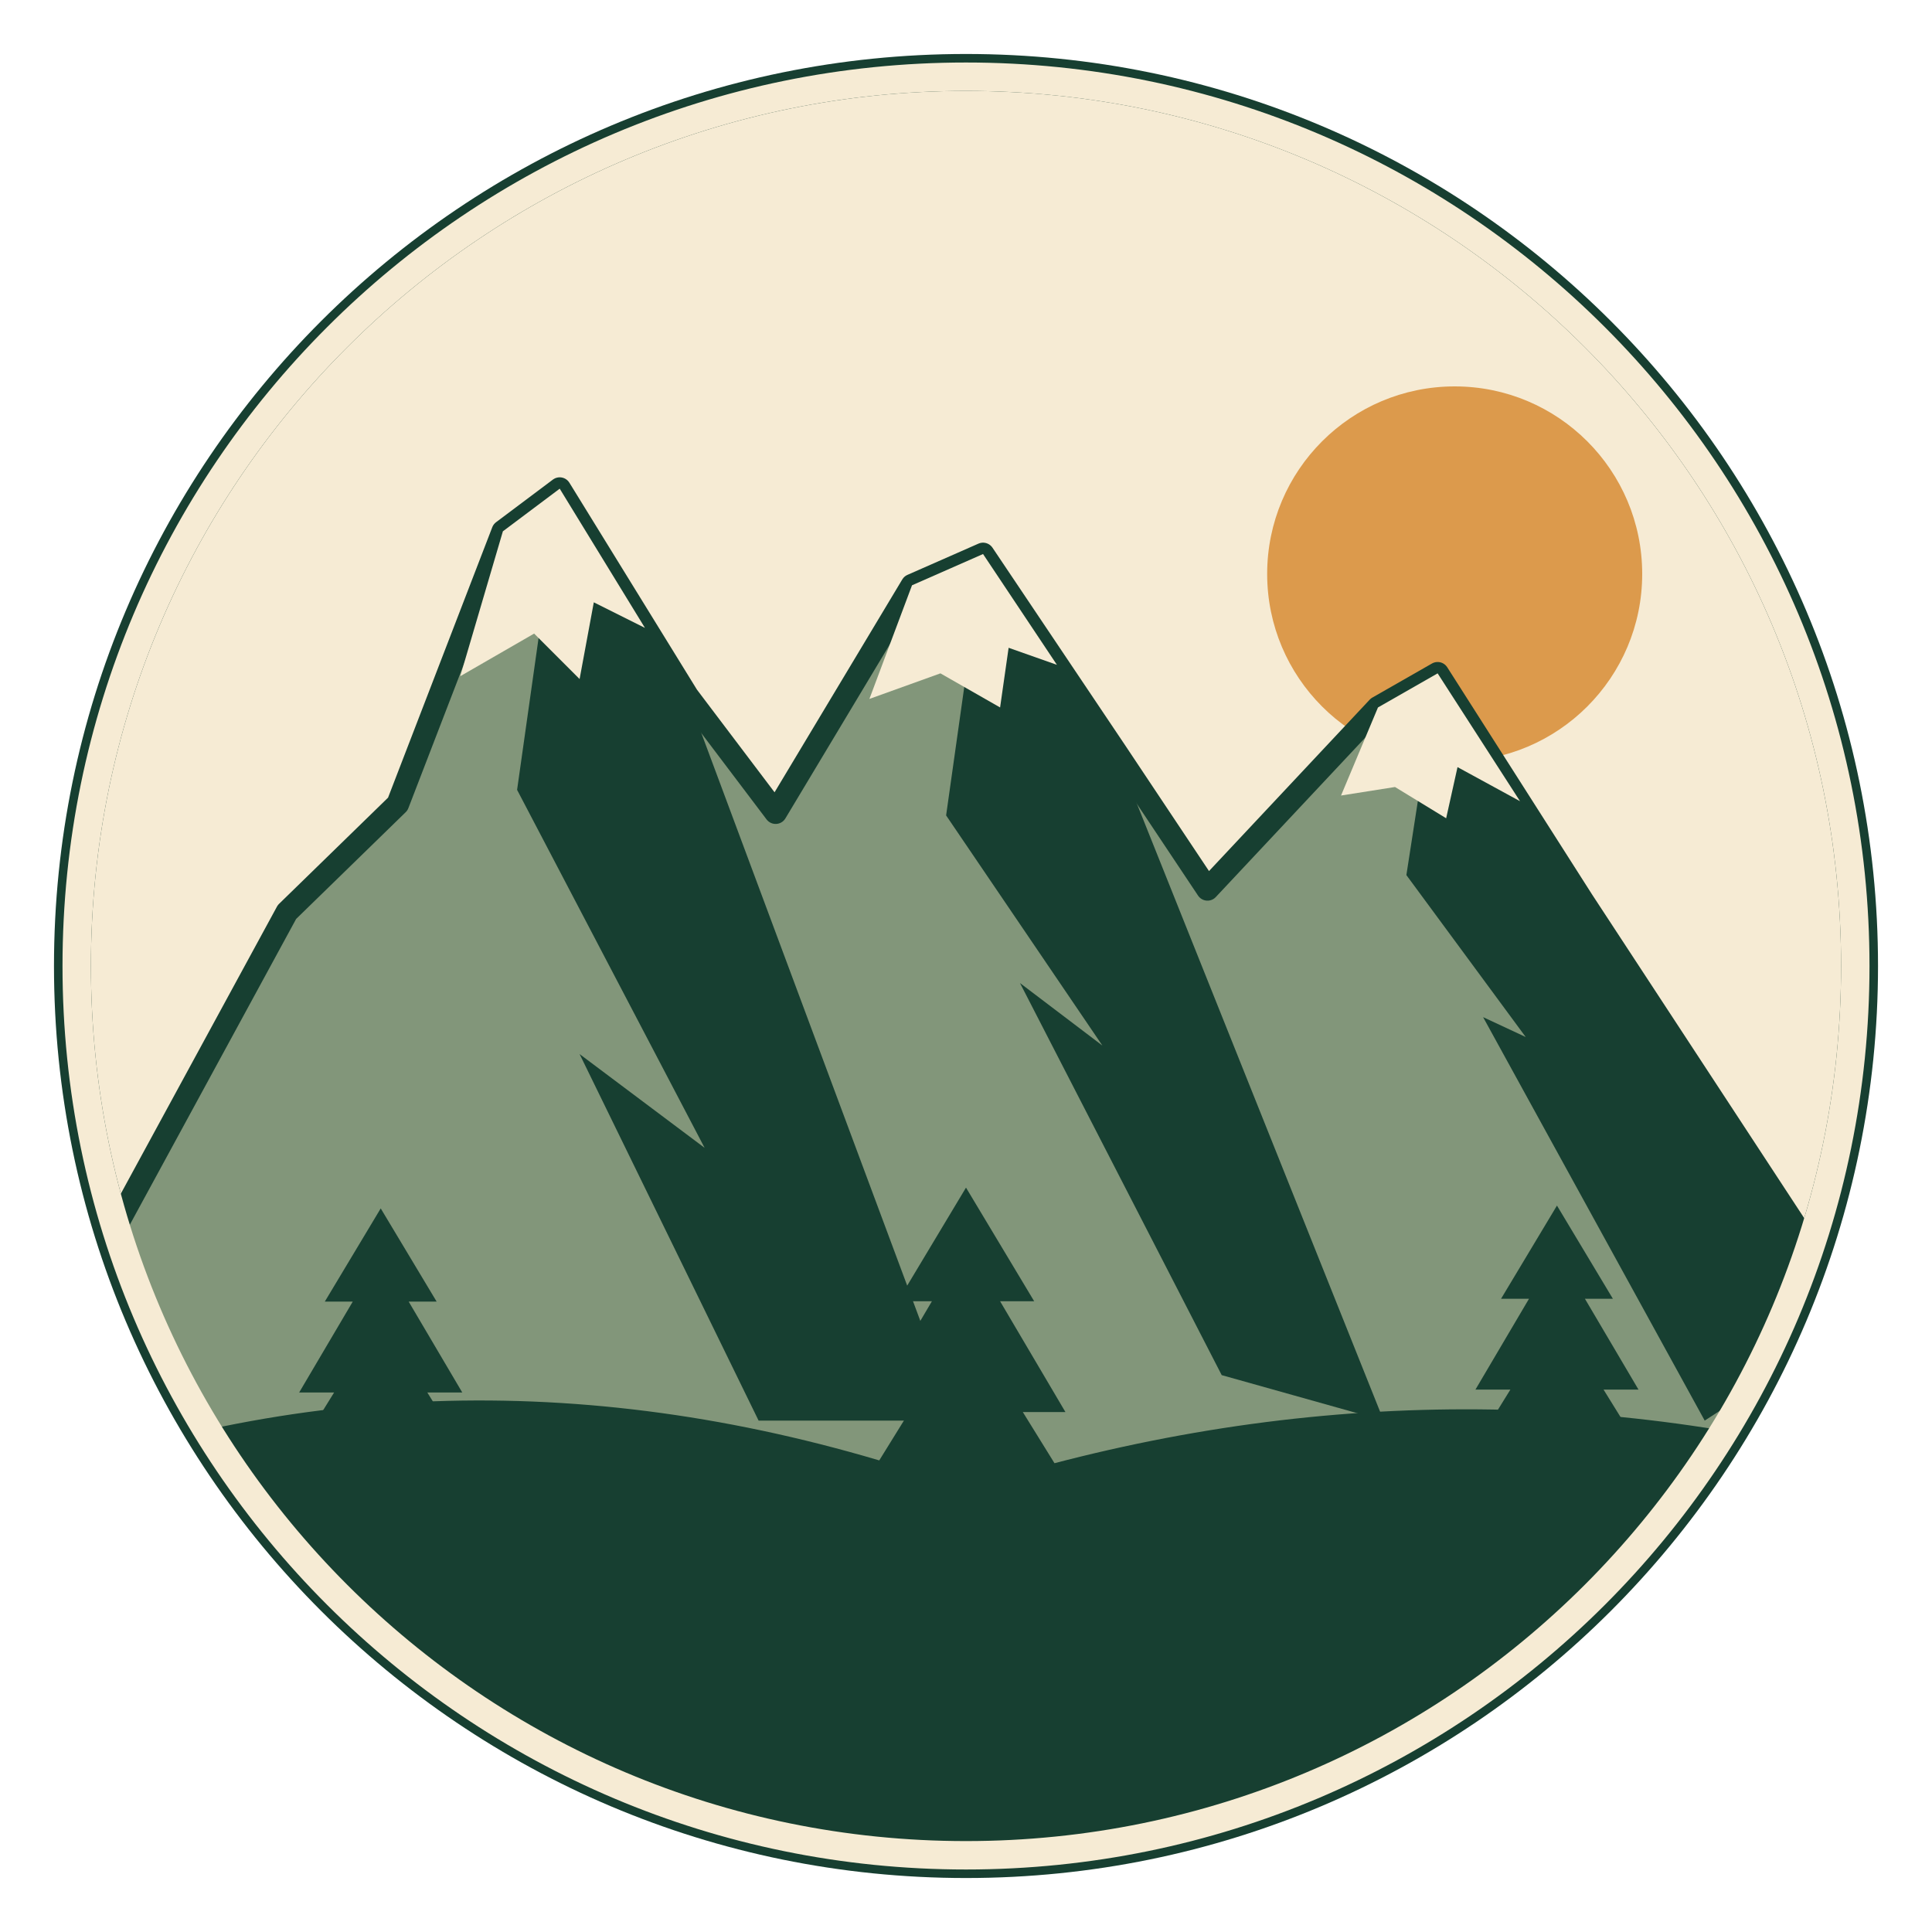
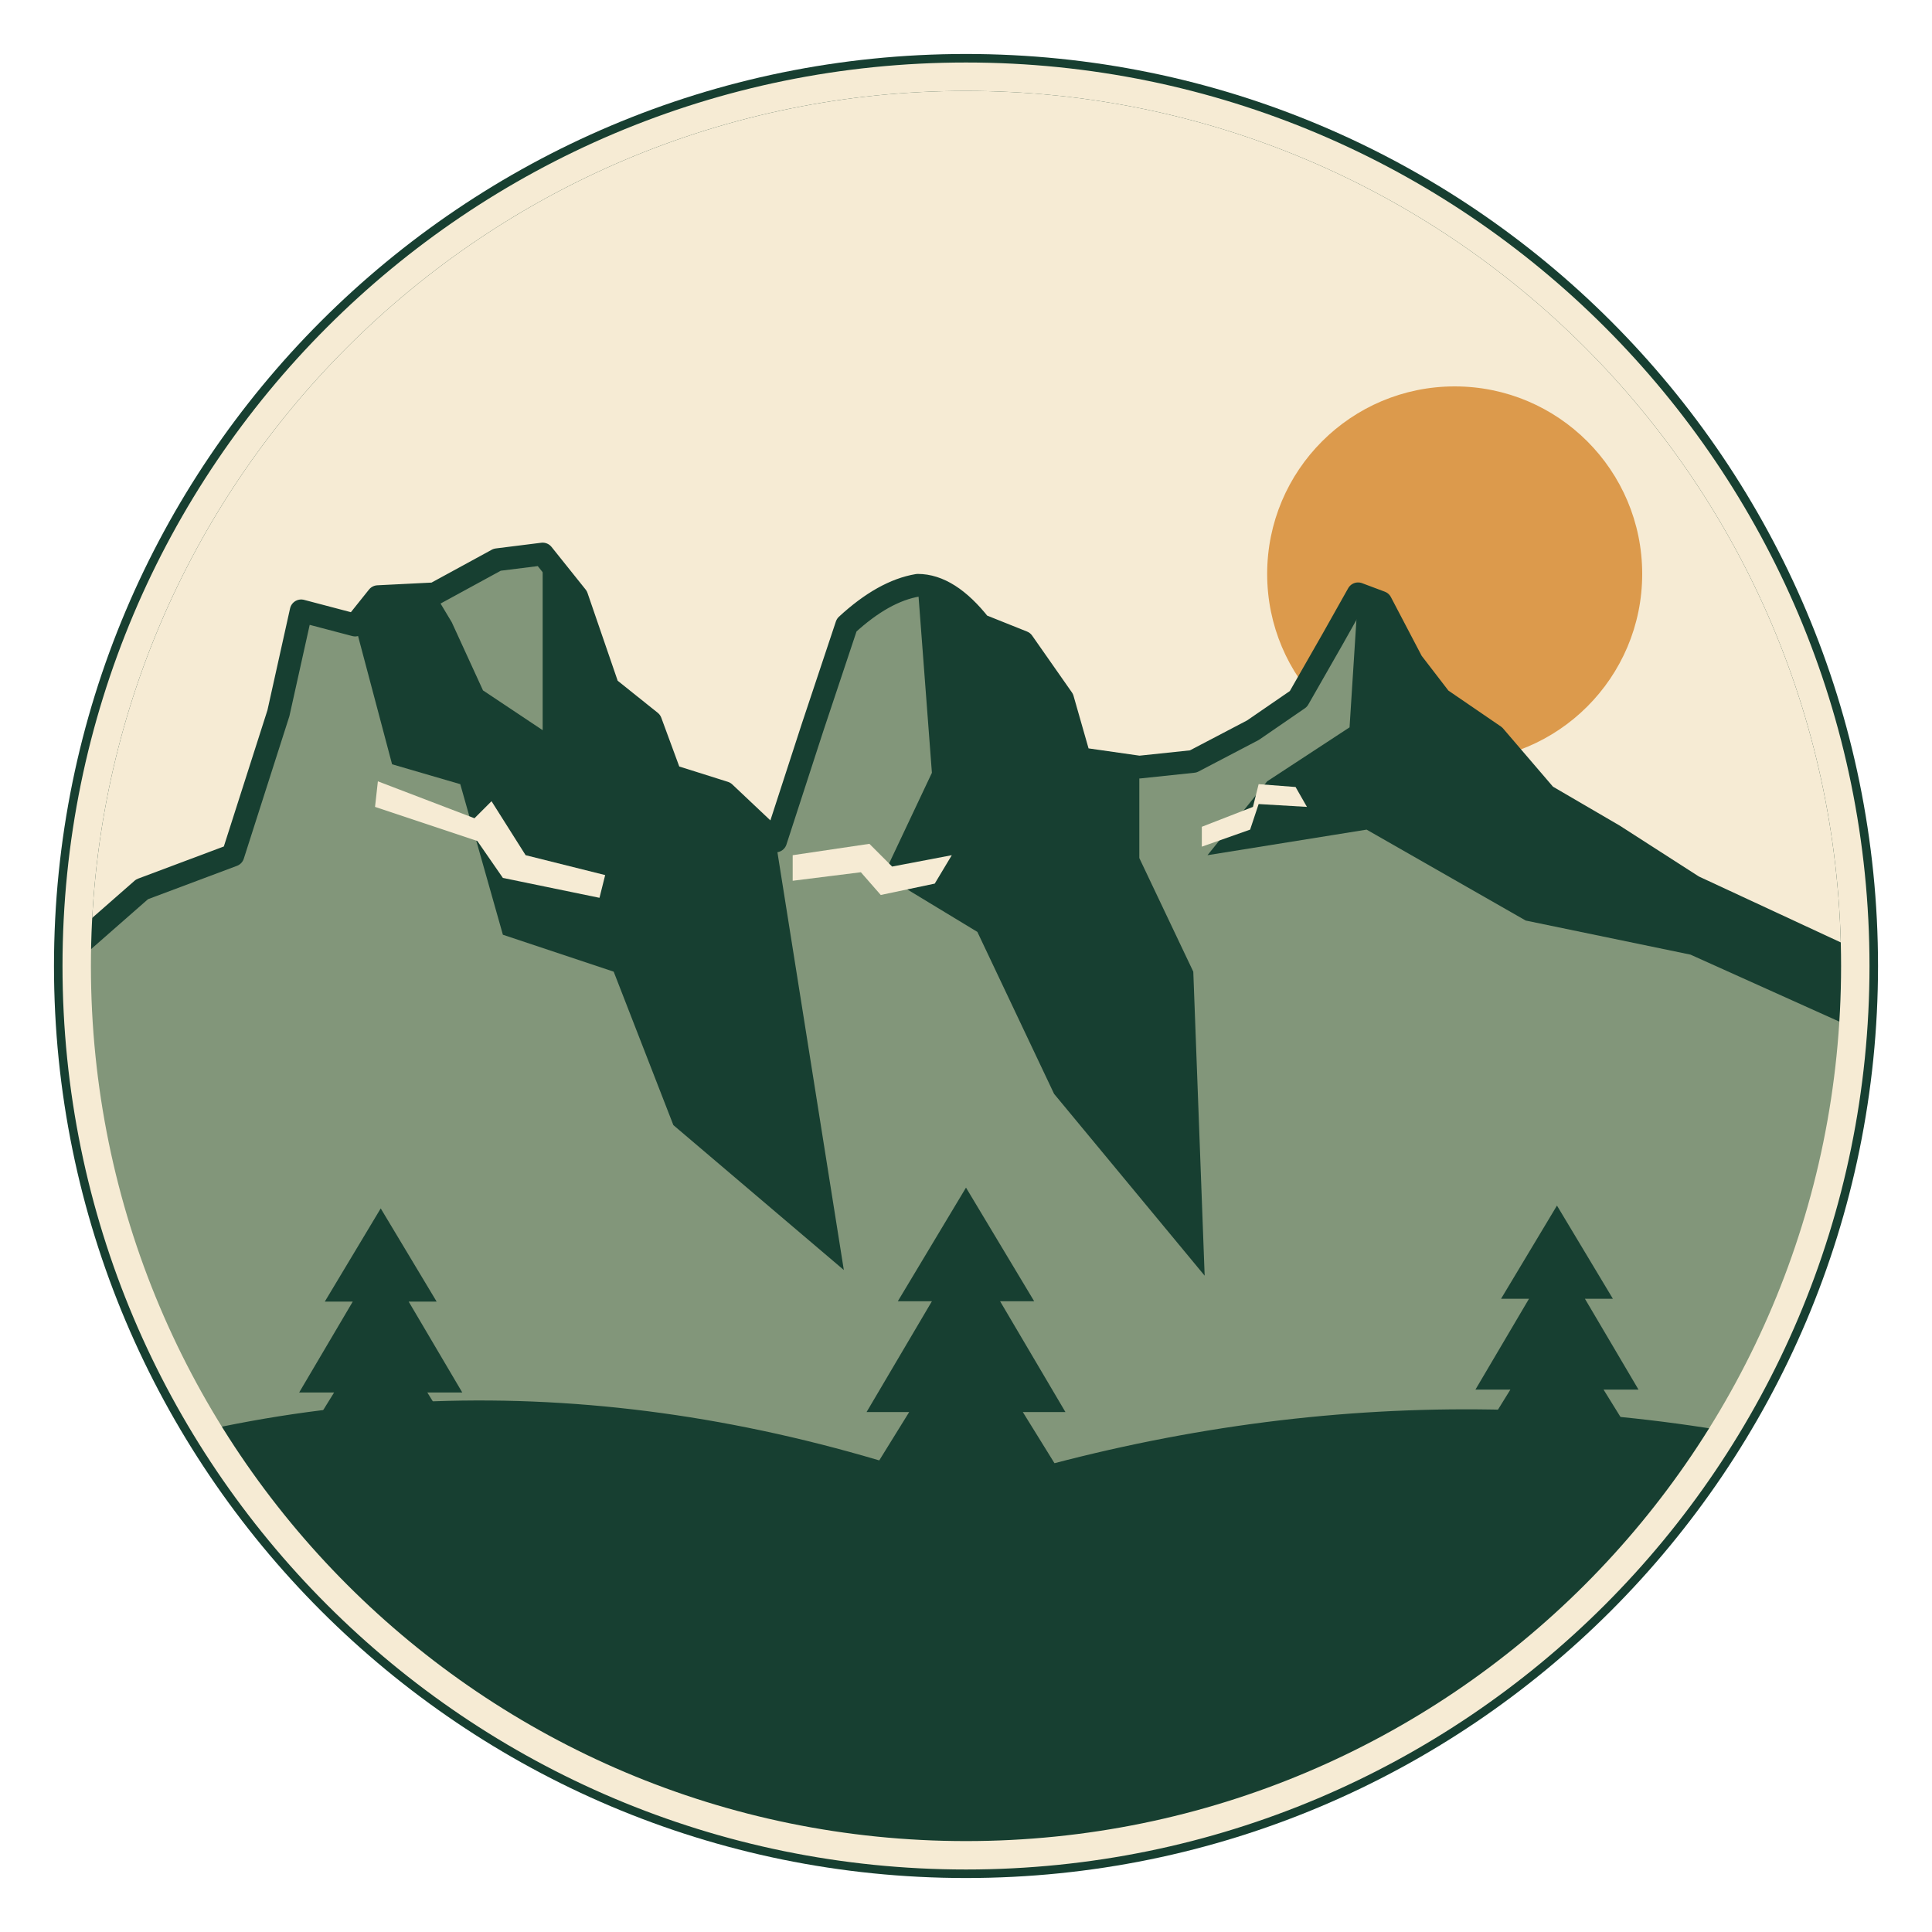
<svg xmlns="http://www.w3.org/2000/svg" xmlns:xlink="http://www.w3.org/1999/xlink" width="512" height="512" viewBox="160 165 680 680">
  <defs>
    <clipPath id="badge-clip">
      <circle cx="500" cy="505" r="311" />
    </clipPath>
    <path id="s" d="M 30,-39 C 7,-59 -35,-48 -33,-20 C -30,5 32,-4 33,24 C 35,51 -6,62 -32,40" />
    <path id="u" d="M -33,-47 L -33,15 Q -33,51 0,51 Q 33,51 33,15 L 33,-47" />
    <path id="m" d="M -36,48 L -36,-46 Q -36,-54 -29,-39 L 0,4 L 29,-39 Q 36,-54 36,-46 L 36,48" />
    <path id="i" d="M 0,-49 L 0,49" />
    <path id="t" d="M -35,-47 L 35,-47 M 0,-47 L 0,49" />
    <path id="c" d="M 31,-39 C -47,-77 -52,77 31,39" />
    <path id="e" d="M 30,-47 L -31,-47 L -31,47 L 30,47 M -31,0 L 20,0" />
    <path id="n" d="M -33,48 L -33,-48 L 33,48 L 33,-48" />
    <g id="summit" fill="none" stroke-linecap="round" stroke-linejoin="round">
      <use xlink:href="#s" transform="translate(215 260) rotate(-35)" />
      <use xlink:href="#u" transform="translate(315 203) rotate(-21)" />
      <use xlink:href="#m" transform="translate(435 173) rotate(-7)" />
      <use xlink:href="#m" transform="translate(565 173) rotate(7)" />
      <use xlink:href="#i" transform="translate(675 204) rotate(21)" />
      <use xlink:href="#t" transform="translate(775 261) rotate(35)" />
    </g>
    <g id="scene" fill="none" stroke-linecap="round" stroke-linejoin="round">
      <use xlink:href="#s" transform="translate(270 782) rotate(25)" />
      <use xlink:href="#c" transform="translate(380 823) rotate(12)" />
      <use xlink:href="#e" transform="translate(500 838)" />
      <use xlink:href="#n" transform="translate(620 823) rotate(-12)" />
      <use xlink:href="#e" transform="translate(730 782) rotate(-25)" />
    </g>
    <path id="pine" d="M 0,-74 L -24,-34 L -12,-34 L -35,5 L -20,5 L -46,47 L -8,47 L -8,68 L 8,68 L 8,47 L 46,47 L 20,5 L 35,5 L 12,-34 L 24,-34 Z" />
  </defs>
  <g id="badge">
    <circle cx="500" cy="505" r="321" fill="#173f31" />
    <circle cx="500" cy="505" r="308" fill="#f6ebd4" />
    <g clip-path="url(#badge-clip)">
      <g id="sun" fill="#dc9a4c">
        <circle cx="672" cy="367" r="66" />
      </g>
      <g id="mountain-silhouette" fill="#82967a" stroke="#173f31" stroke-width="8" stroke-linejoin="round">
-         <path d="M 168,657 L 261,486 L 300,448 L 337,352 L 357,337 L 402,410 L 433,451 L 481,371 L 506,360 L 553,430 L 585,478 L 645,414 L 666,402 L 717,482 L 814,630 L 830,740 L 170,740 Z" />
+         <path d="M 145,535 L 210,478 L 242,466 L 258,416 L 266,380 L 285,385 L 293,375 L 313,374 L 335,362 L 351,360 L 363,375 L 374,407 L 389,419 L 396,438 L 415,444 L 433,461 L 446,421 L 458,385 Q 471,373 483,371 Q 494,371 505,385 L 520,391 L 534,411 L 540,432 L 561,435 L 580,433 L 601,422 L 617,411 L 629,390 L 638,374 L 646,377 L 657,398 L 667,411 L 686,424 L 704,445 L 728,459 L 756,477 L 855,523 L 855,740 L 145,740 Z" />
      </g>
      <g id="mountain-shadow" fill="#173f31">
-         <path d="M 357,337 L 342,443 L 408,569 L 364,536 L 427,665 L 497,665 L 402,410 Z" />
-         <path d="M 506,360 L 493,452 L 548,533 L 519,511 L 590,649 L 647,665 L 553,430 Z" />
-         <path d="M 666,402 L 655,473 L 697,530 L 682,523 L 760,665 L 814,630 L 717,482 Z" />
+         <path d="M 285,385 L 298,434 L 322,441 L 337,494 L 376,507 L 397,561 L 457,612 L 433,461 L 415,444 L 396,438 L 389,419 L 374,407 L 363,375 L 351,360 L 351,422 L 330,408 L 319,384 L 313,374 L 293,375 Z" />
+         <path d="M 483,371 L 488,437 L 471,473 L 504,493 L 531,550 L 584,614 L 580,507 L 561,467 L 561,435 L 540,432 L 534,411 L 520,391 L 505,385 L 494,373 Z" />
+         <path d="M 638,374 L 635,421 L 606,440 L 585,466 L 641,457 L 697,489 L 755,501 L 855,546 L 855,523 L 756,477 L 728,459 L 704,445 L 686,424 L 667,411 L 657,398 L 646,377 Z" />
      </g>
-       <g id="snow-caps" fill="#f6ebd4">
-         <path d="M 337,352 L 357,337 L 387,386 L 369,377 L 364,404 L 348,388 L 322,403 Z" />
-         <path d="M 481,371 L 506,360 L 532,399 L 515,393 L 512,414 L 491,402 L 466,411 Z" />
-         <path d="M 645,414 L 666,402 L 695,447 L 673,435 L 669,453 L 651,442 L 632,445 Z" />
+       <g id="ridge-highlights" fill="#f6ebd4">
+         <path d="M 293,440 L 327,453 L 333,447 L 345,466 L 373,473 L 371,481 L 337,474 L 328,461 L 292,449 Z" />
+         <path d="M 439,466 L 466,462 L 474,470 L 495,466 L 489,476 L 470,480 L 463,472 L 439,475 Z" />
+         <path d="M 583,456 L 601,449 L 603,441 L 616,442 L 620,449 L 603,448 L 600,457 L 583,463 Z" />
      </g>
      <g id="foreground" fill="#173f31">
        <path d="M 180,683 Q 335,630 500,689 Q 661,638 820,680 L 820,850 L 180,850 Z" />
        <use xlink:href="#pine" transform="translate(294 651) scale(.82)" />
        <use xlink:href="#pine" transform="translate(500 657)" />
        <use xlink:href="#pine" transform="translate(708 650) scale(.82)" />
      </g>
    </g>
    <circle cx="500" cy="505" r="313" fill="none" stroke="#f6ebd4" stroke-width="10" />
  </g>
</svg>
